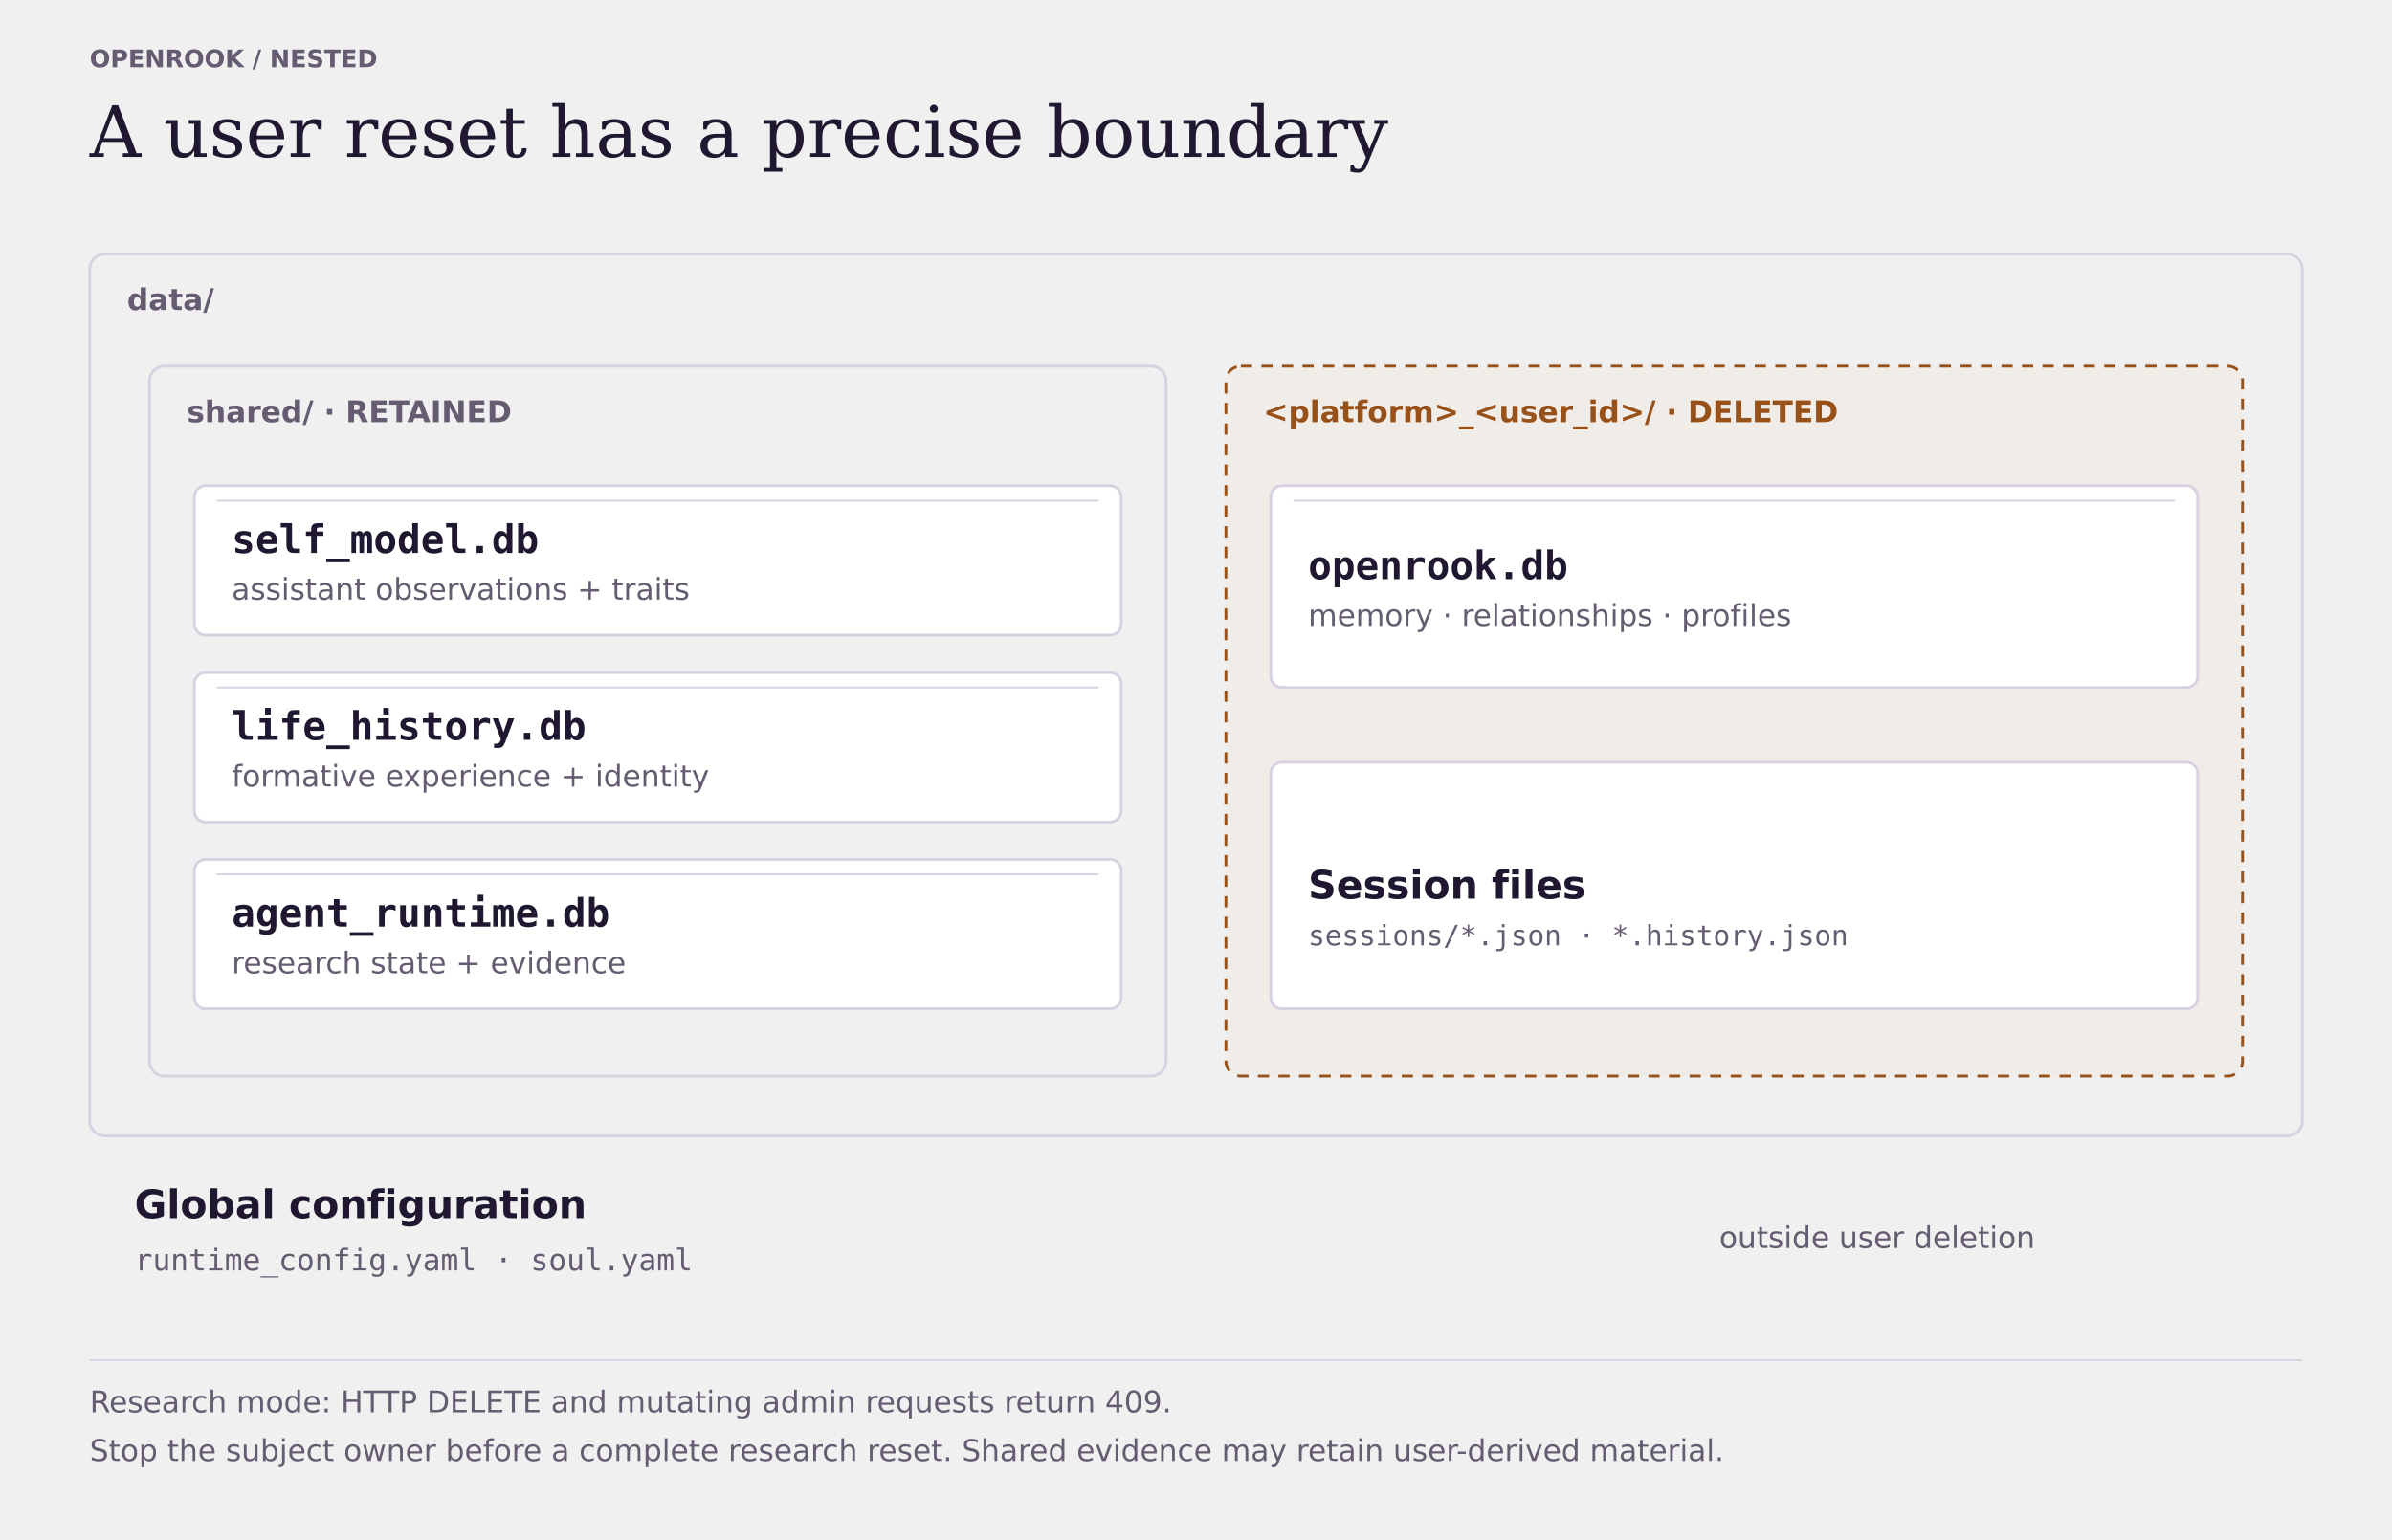
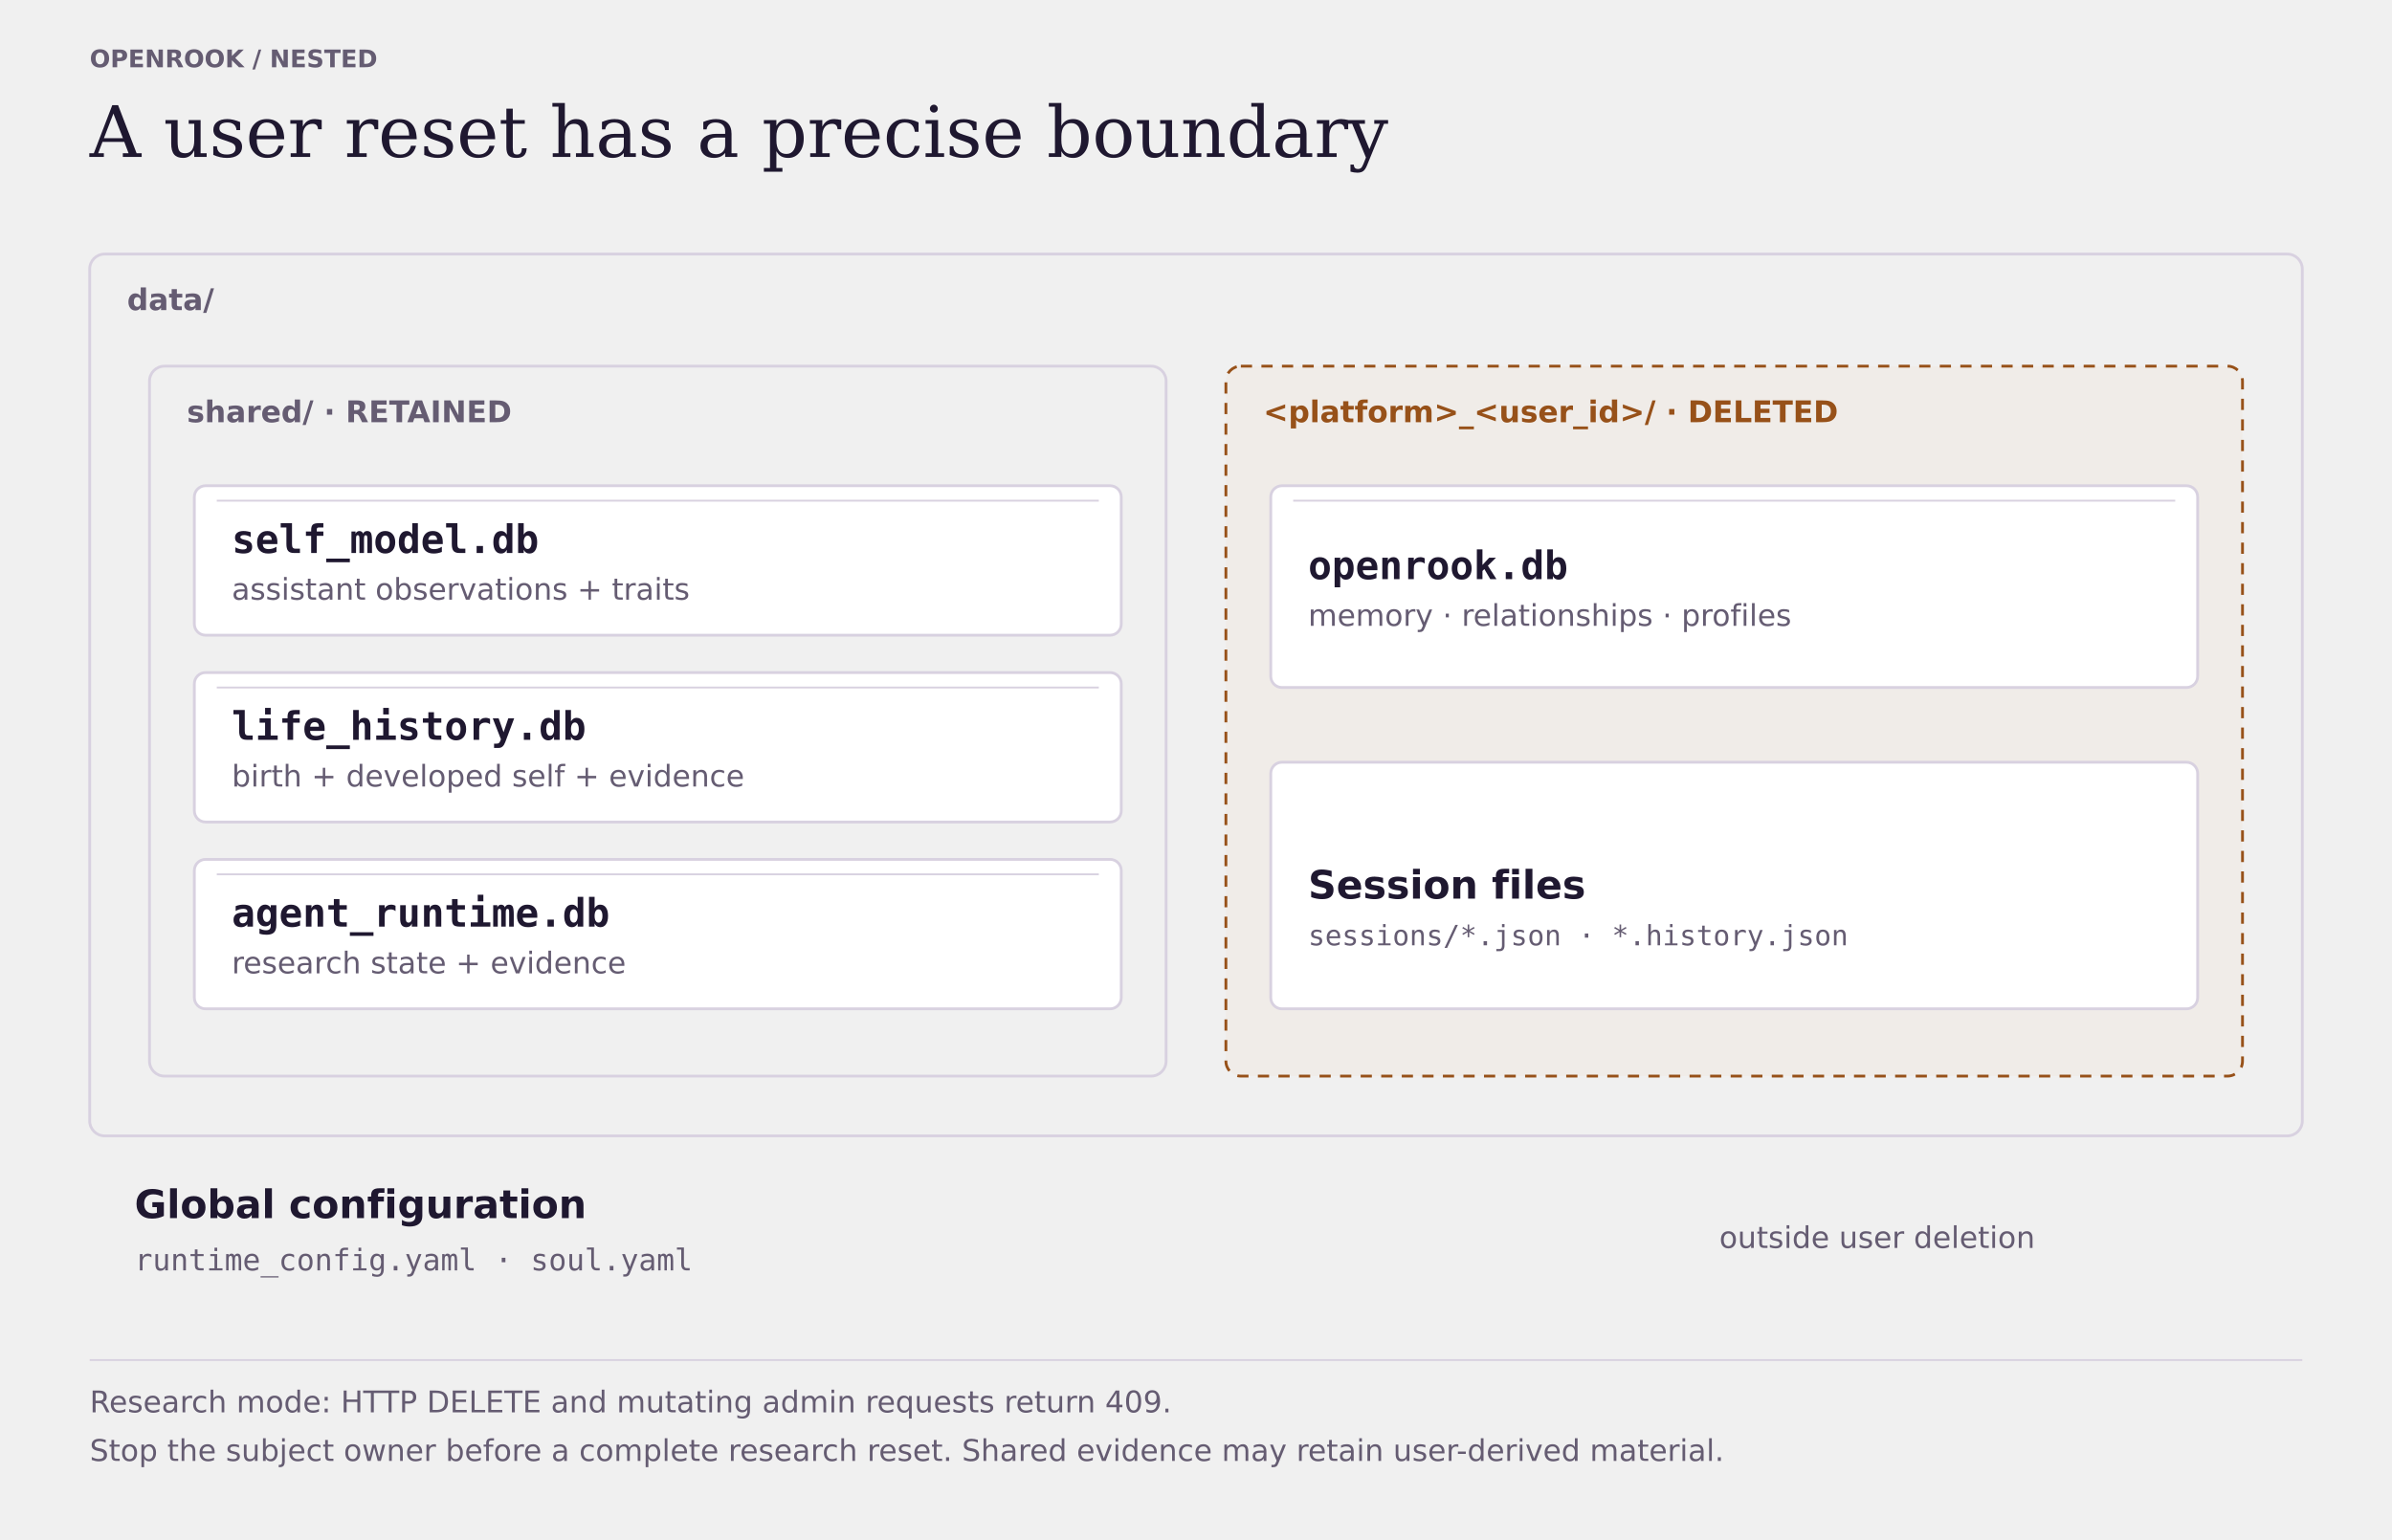
<svg xmlns="http://www.w3.org/2000/svg" width="1280" height="824" viewBox="0 0 1280 824" role="img" aria-labelledby="memory-persistence-model-light-title memory-persistence-model-light-desc">
  <defs>
    <marker id="memory-persistence-model-light-arrow" markerWidth="8" markerHeight="8" refX="8" refY="4" orient="auto" markerUnits="userSpaceOnUse">
      <path d="M0,0 L8,4 L0,8 Z" fill="#655C72" />
    </marker>
    <marker id="memory-persistence-model-light-arrow-accent" markerWidth="8" markerHeight="8" refX="8" refY="4" orient="auto" markerUnits="userSpaceOnUse">
      <path d="M0,0 L8,4 L0,8 Z" fill="#975119" />
    </marker>
  </defs>
  <text x="48" y="36" font-family="'DejaVu Sans','Inter','Segoe UI',Helvetica,Arial,sans-serif" font-size="13" font-weight="600" text-anchor="start" fill="#655C72">OPENROOK  /  NESTED</text>
  <text x="48" y="84" font-family="'DejaVu Serif','EB Garamond','Cormorant Garamond','Iowan Old Style','Palatino Linotype',Georgia,'DejaVu Serif',serif" font-size="38" font-weight="400" text-anchor="start" fill="#1F1830">A user reset has a precise boundary</text>
  <rect x="48" y="136" width="1184" height="472" rx="8" fill="none" stroke="#D8D1E0" stroke-width="1.5" data-role="boundary" />
  <text x="68" y="166" font-family="'DejaVu Sans','Inter','Segoe UI',Helvetica,Arial,sans-serif" font-size="16" font-weight="600" text-anchor="start" fill="#655C72">data/</text>
  <rect x="80" y="196" width="544" height="380" rx="8" fill="none" stroke="#D8D1E0" stroke-width="1.5" data-role="boundary" />
  <text x="100" y="226" font-family="'DejaVu Sans','Inter','Segoe UI',Helvetica,Arial,sans-serif" font-size="16" font-weight="600" text-anchor="start" fill="#655C72">shared/  ·  RETAINED</text>
  <rect x="656" y="196" width="544" height="380" rx="8" fill="#E8913F" stroke="none" stroke-width="1.5" fill-opacity="0.05" />
  <rect x="656" y="196" width="544" height="380" rx="8" fill="none" stroke="#975119" stroke-width="1.5" stroke-dasharray="6 5" data-role="boundary" />
  <text x="676" y="226" font-family="'DejaVu Sans','Inter','Segoe UI',Helvetica,Arial,sans-serif" font-size="16" font-weight="600" text-anchor="start" fill="#975119">&lt;platform&gt;_&lt;user_id&gt;/  ·  DELETED</text>
  <g data-node="self_model.db" data-role="store" data-focal="false">
    <rect x="104" y="260" width="496" height="80" rx="6" fill="#FFFFFF" stroke="none" stroke-width="1.5" />
    <rect x="104" y="260" width="496" height="80" rx="6" fill="none" stroke="#D8D1E0" stroke-width="1.5" />
    <path d="M116,268 H588" fill="none" stroke="#D8D1E0" stroke-width="1" />
    <text x="124" y="296.0" font-family="'DejaVu Sans Mono',monospace" font-size="21" font-weight="600" text-anchor="start" fill="#1F1830">self_model.db</text>
    <text x="124" y="321.0" font-family="'DejaVu Sans','Inter','Segoe UI',Helvetica,Arial,sans-serif" font-size="16" font-weight="400" text-anchor="start" fill="#655C72">assistant observations + traits</text>
  </g>
  <g data-node="life_history.db" data-role="store" data-focal="false">
    <rect x="104" y="360" width="496" height="80" rx="6" fill="#FFFFFF" stroke="none" stroke-width="1.5" />
    <rect x="104" y="360" width="496" height="80" rx="6" fill="none" stroke="#D8D1E0" stroke-width="1.5" />
    <path d="M116,368 H588" fill="none" stroke="#D8D1E0" stroke-width="1" />
    <text x="124" y="396.0" font-family="'DejaVu Sans Mono',monospace" font-size="21" font-weight="600" text-anchor="start" fill="#1F1830">life_history.db</text>
-     <text x="124" y="421.0" font-family="'DejaVu Sans','Inter','Segoe UI',Helvetica,Arial,sans-serif" font-size="16" font-weight="400" text-anchor="start" fill="#655C72">formative experience + identity</text>
+     <text x="124" y="421.0" font-family="'DejaVu Sans','Inter','Segoe UI',Helvetica,Arial,sans-serif" font-size="16" font-weight="400" text-anchor="start" fill="#655C72">birth + developed self + evidence</text>
  </g>
  <g data-node="agent_runtime.db" data-role="store" data-focal="false">
    <rect x="104" y="460" width="496" height="80" rx="6" fill="#FFFFFF" stroke="none" stroke-width="1.5" />
    <rect x="104" y="460" width="496" height="80" rx="6" fill="none" stroke="#D8D1E0" stroke-width="1.5" />
    <path d="M116,468 H588" fill="none" stroke="#D8D1E0" stroke-width="1" />
    <text x="124" y="496.0" font-family="'DejaVu Sans Mono',monospace" font-size="21" font-weight="600" text-anchor="start" fill="#1F1830">agent_runtime.db</text>
    <text x="124" y="521.0" font-family="'DejaVu Sans','Inter','Segoe UI',Helvetica,Arial,sans-serif" font-size="16" font-weight="400" text-anchor="start" fill="#655C72">research state + evidence</text>
  </g>
  <g data-node="openrook.db" data-role="store" data-focal="false">
    <rect x="680" y="260" width="496" height="108" rx="6" fill="#FFFFFF" stroke="none" stroke-width="1.5" />
    <rect x="680" y="260" width="496" height="108" rx="6" fill="none" stroke="#D8D1E0" stroke-width="1.5" />
    <path d="M692,268 H1164" fill="none" stroke="#D8D1E0" stroke-width="1" />
    <text x="700" y="310.0" font-family="'DejaVu Sans Mono',monospace" font-size="21" font-weight="600" text-anchor="start" fill="#1F1830">openrook.db</text>
    <text x="700" y="335.0" font-family="'DejaVu Sans','Inter','Segoe UI',Helvetica,Arial,sans-serif" font-size="16" font-weight="400" text-anchor="start" fill="#655C72">memory · relationships · profiles</text>
  </g>
  <g data-node="Session files" data-role="step" data-focal="false">
    <rect x="680" y="408" width="496" height="132" rx="6" fill="#FFFFFF" stroke="none" stroke-width="1.5" />
    <rect x="680" y="408" width="496" height="132" rx="6" fill="none" stroke="#D8D1E0" stroke-width="1.5" />
    <text x="700" y="481.0" font-family="'DejaVu Sans','Inter','Segoe UI',Helvetica,Arial,sans-serif" font-size="21" font-weight="600" text-anchor="start" fill="#1F1830">Session files</text>
  </g>
  <text x="700" y="506" font-family="'DejaVu Sans Mono',monospace" font-size="15" font-weight="400" text-anchor="start" fill="#655C72">sessions/*.json  ·  *.history.json</text>
  <text x="72" y="652" font-family="'DejaVu Sans','Inter','Segoe UI',Helvetica,Arial,sans-serif" font-size="21" font-weight="600" text-anchor="start" fill="#1F1830">Global configuration</text>
  <text x="72" y="680" font-family="'DejaVu Sans Mono',monospace" font-size="16" font-weight="400" text-anchor="start" fill="#655C72">runtime_config.yaml  ·  soul.yaml</text>
  <text x="920" y="668" font-family="'DejaVu Sans','Inter','Segoe UI',Helvetica,Arial,sans-serif" font-size="16" font-weight="400" text-anchor="start" fill="#655C72">outside user deletion</text>
  <path d="M48,728 H1232" fill="none" stroke="#D8D1E0" stroke-width="1" />
  <text x="48" y="756" font-family="'DejaVu Sans','Inter','Segoe UI',Helvetica,Arial,sans-serif" font-size="16" font-weight="400" text-anchor="start" fill="#655C72">Research mode: HTTP DELETE and mutating admin requests return 409.</text>
  <text x="48" y="782" font-family="'DejaVu Sans','Inter','Segoe UI',Helvetica,Arial,sans-serif" font-size="16" font-weight="400" text-anchor="start" fill="#655C72">Stop the subject owner before a complete research reset. Shared evidence may retain user-derived material.</text>
</svg>
